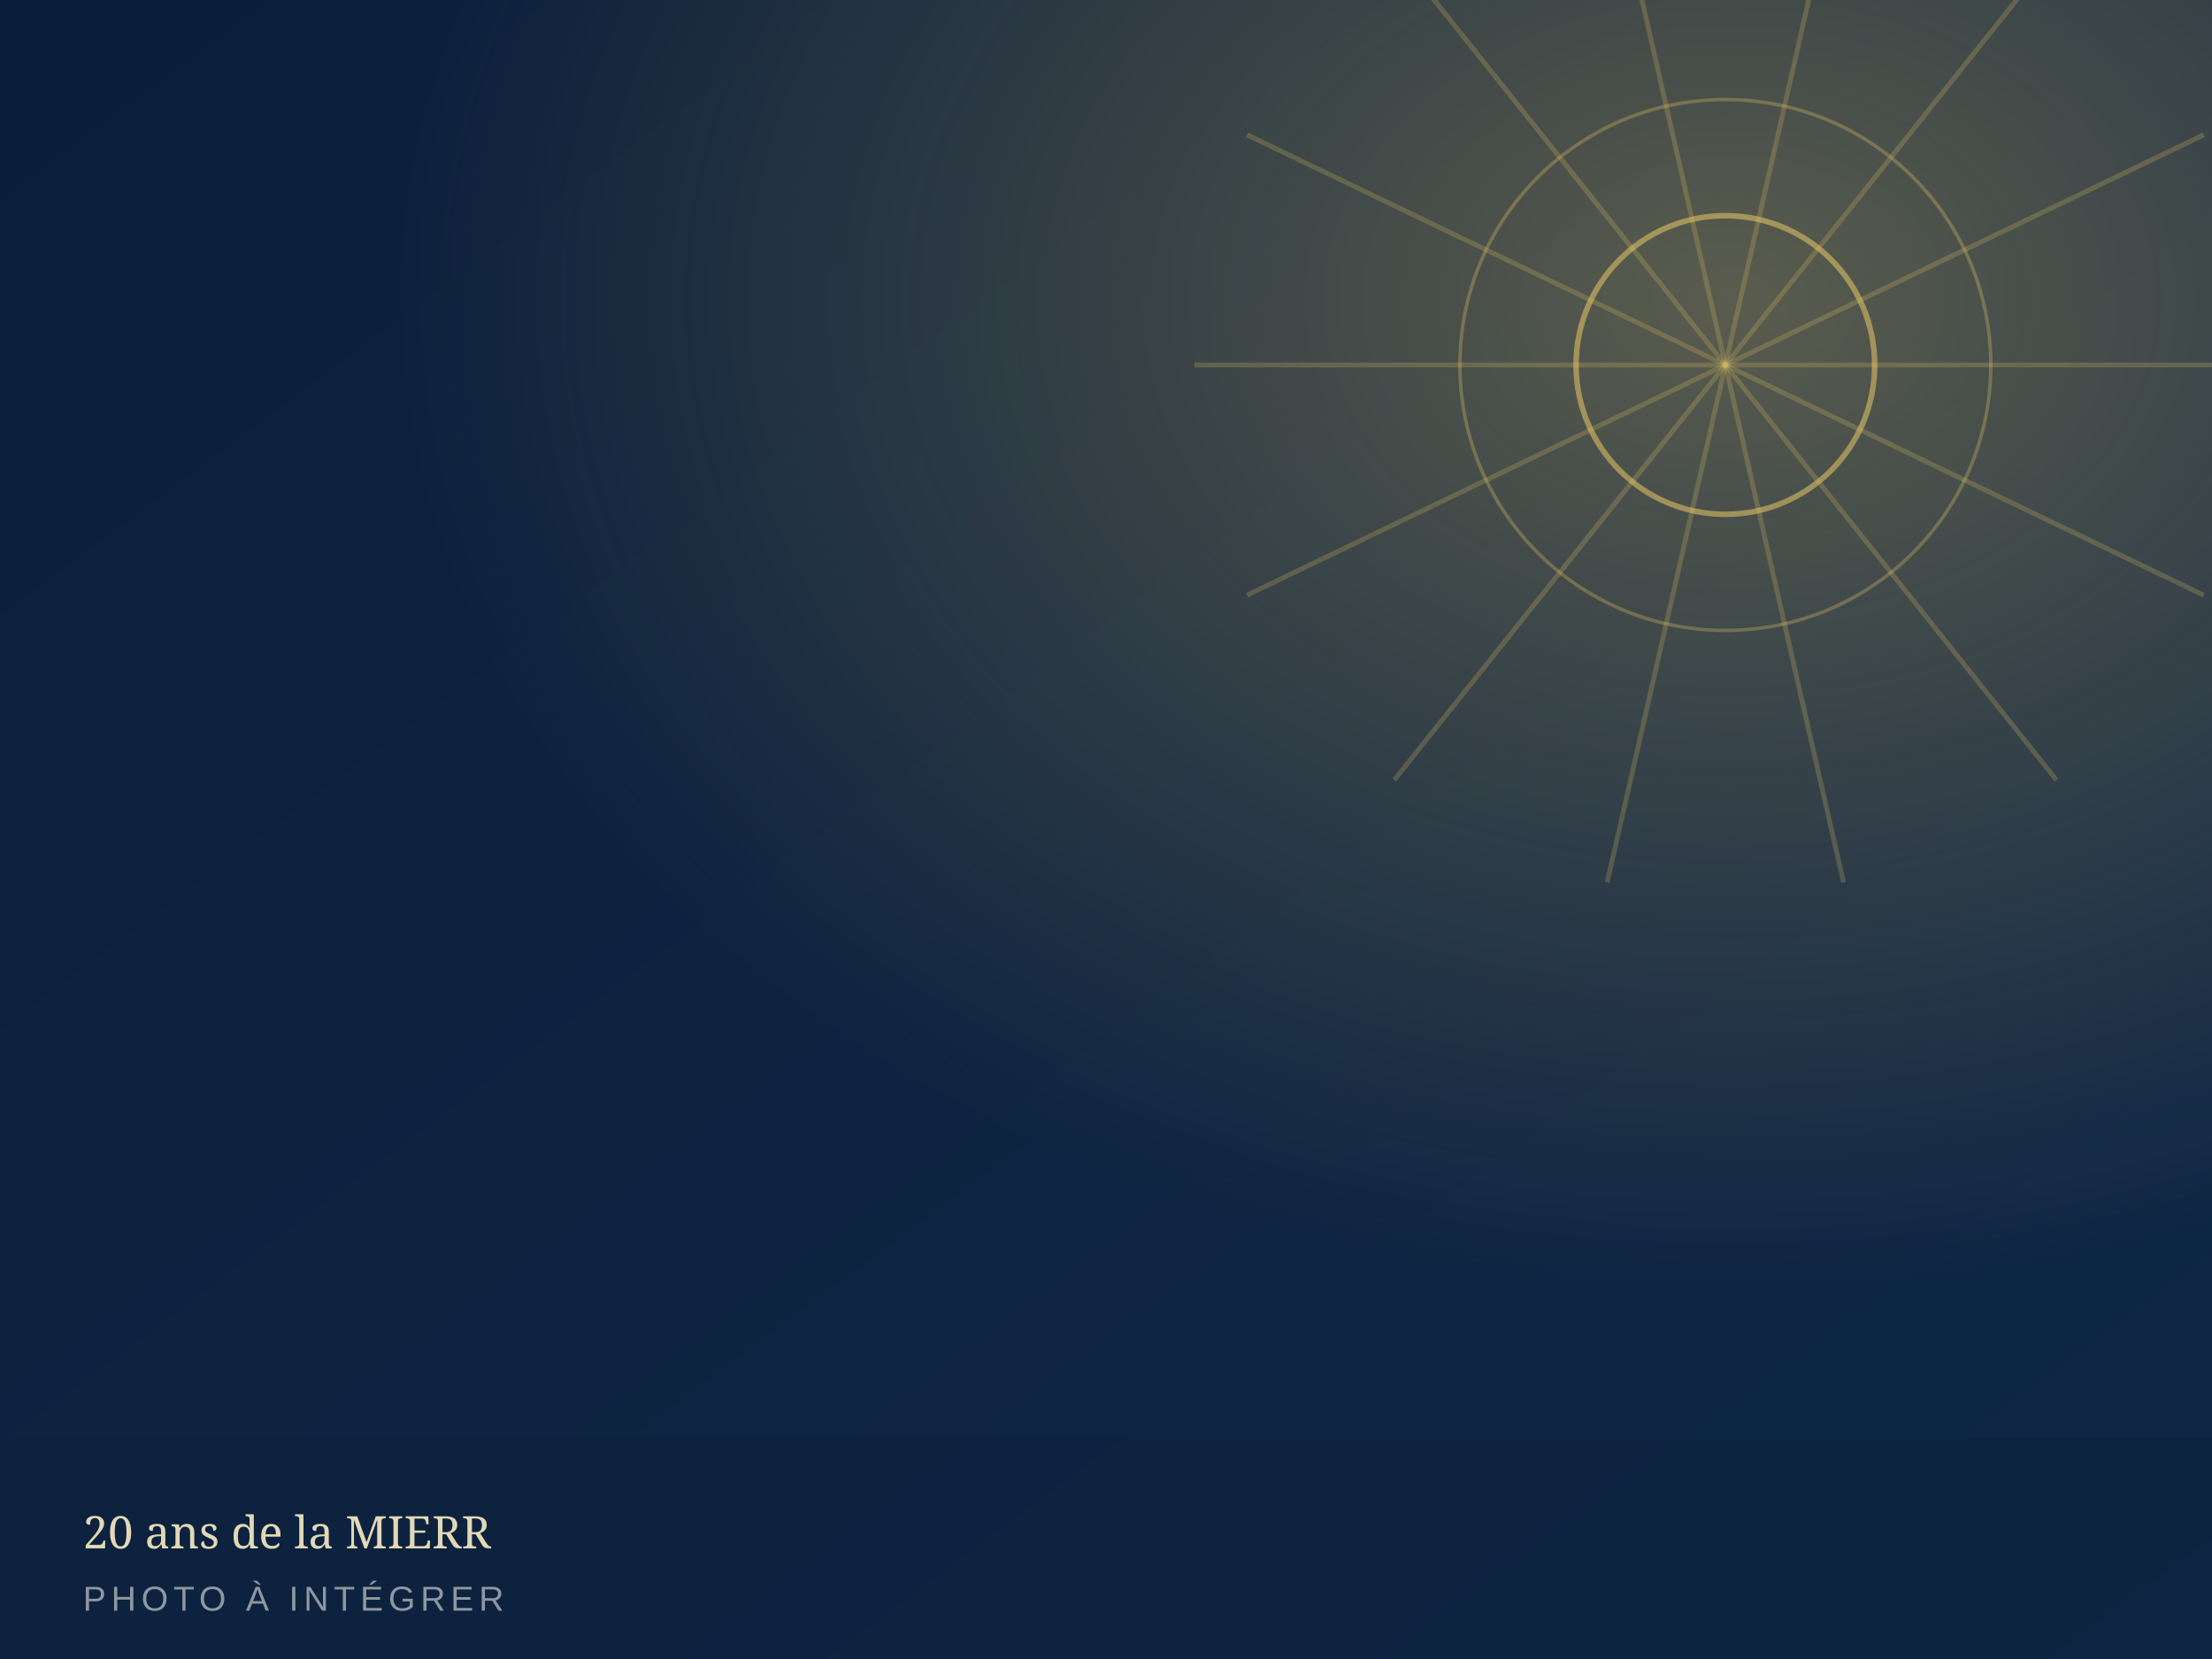
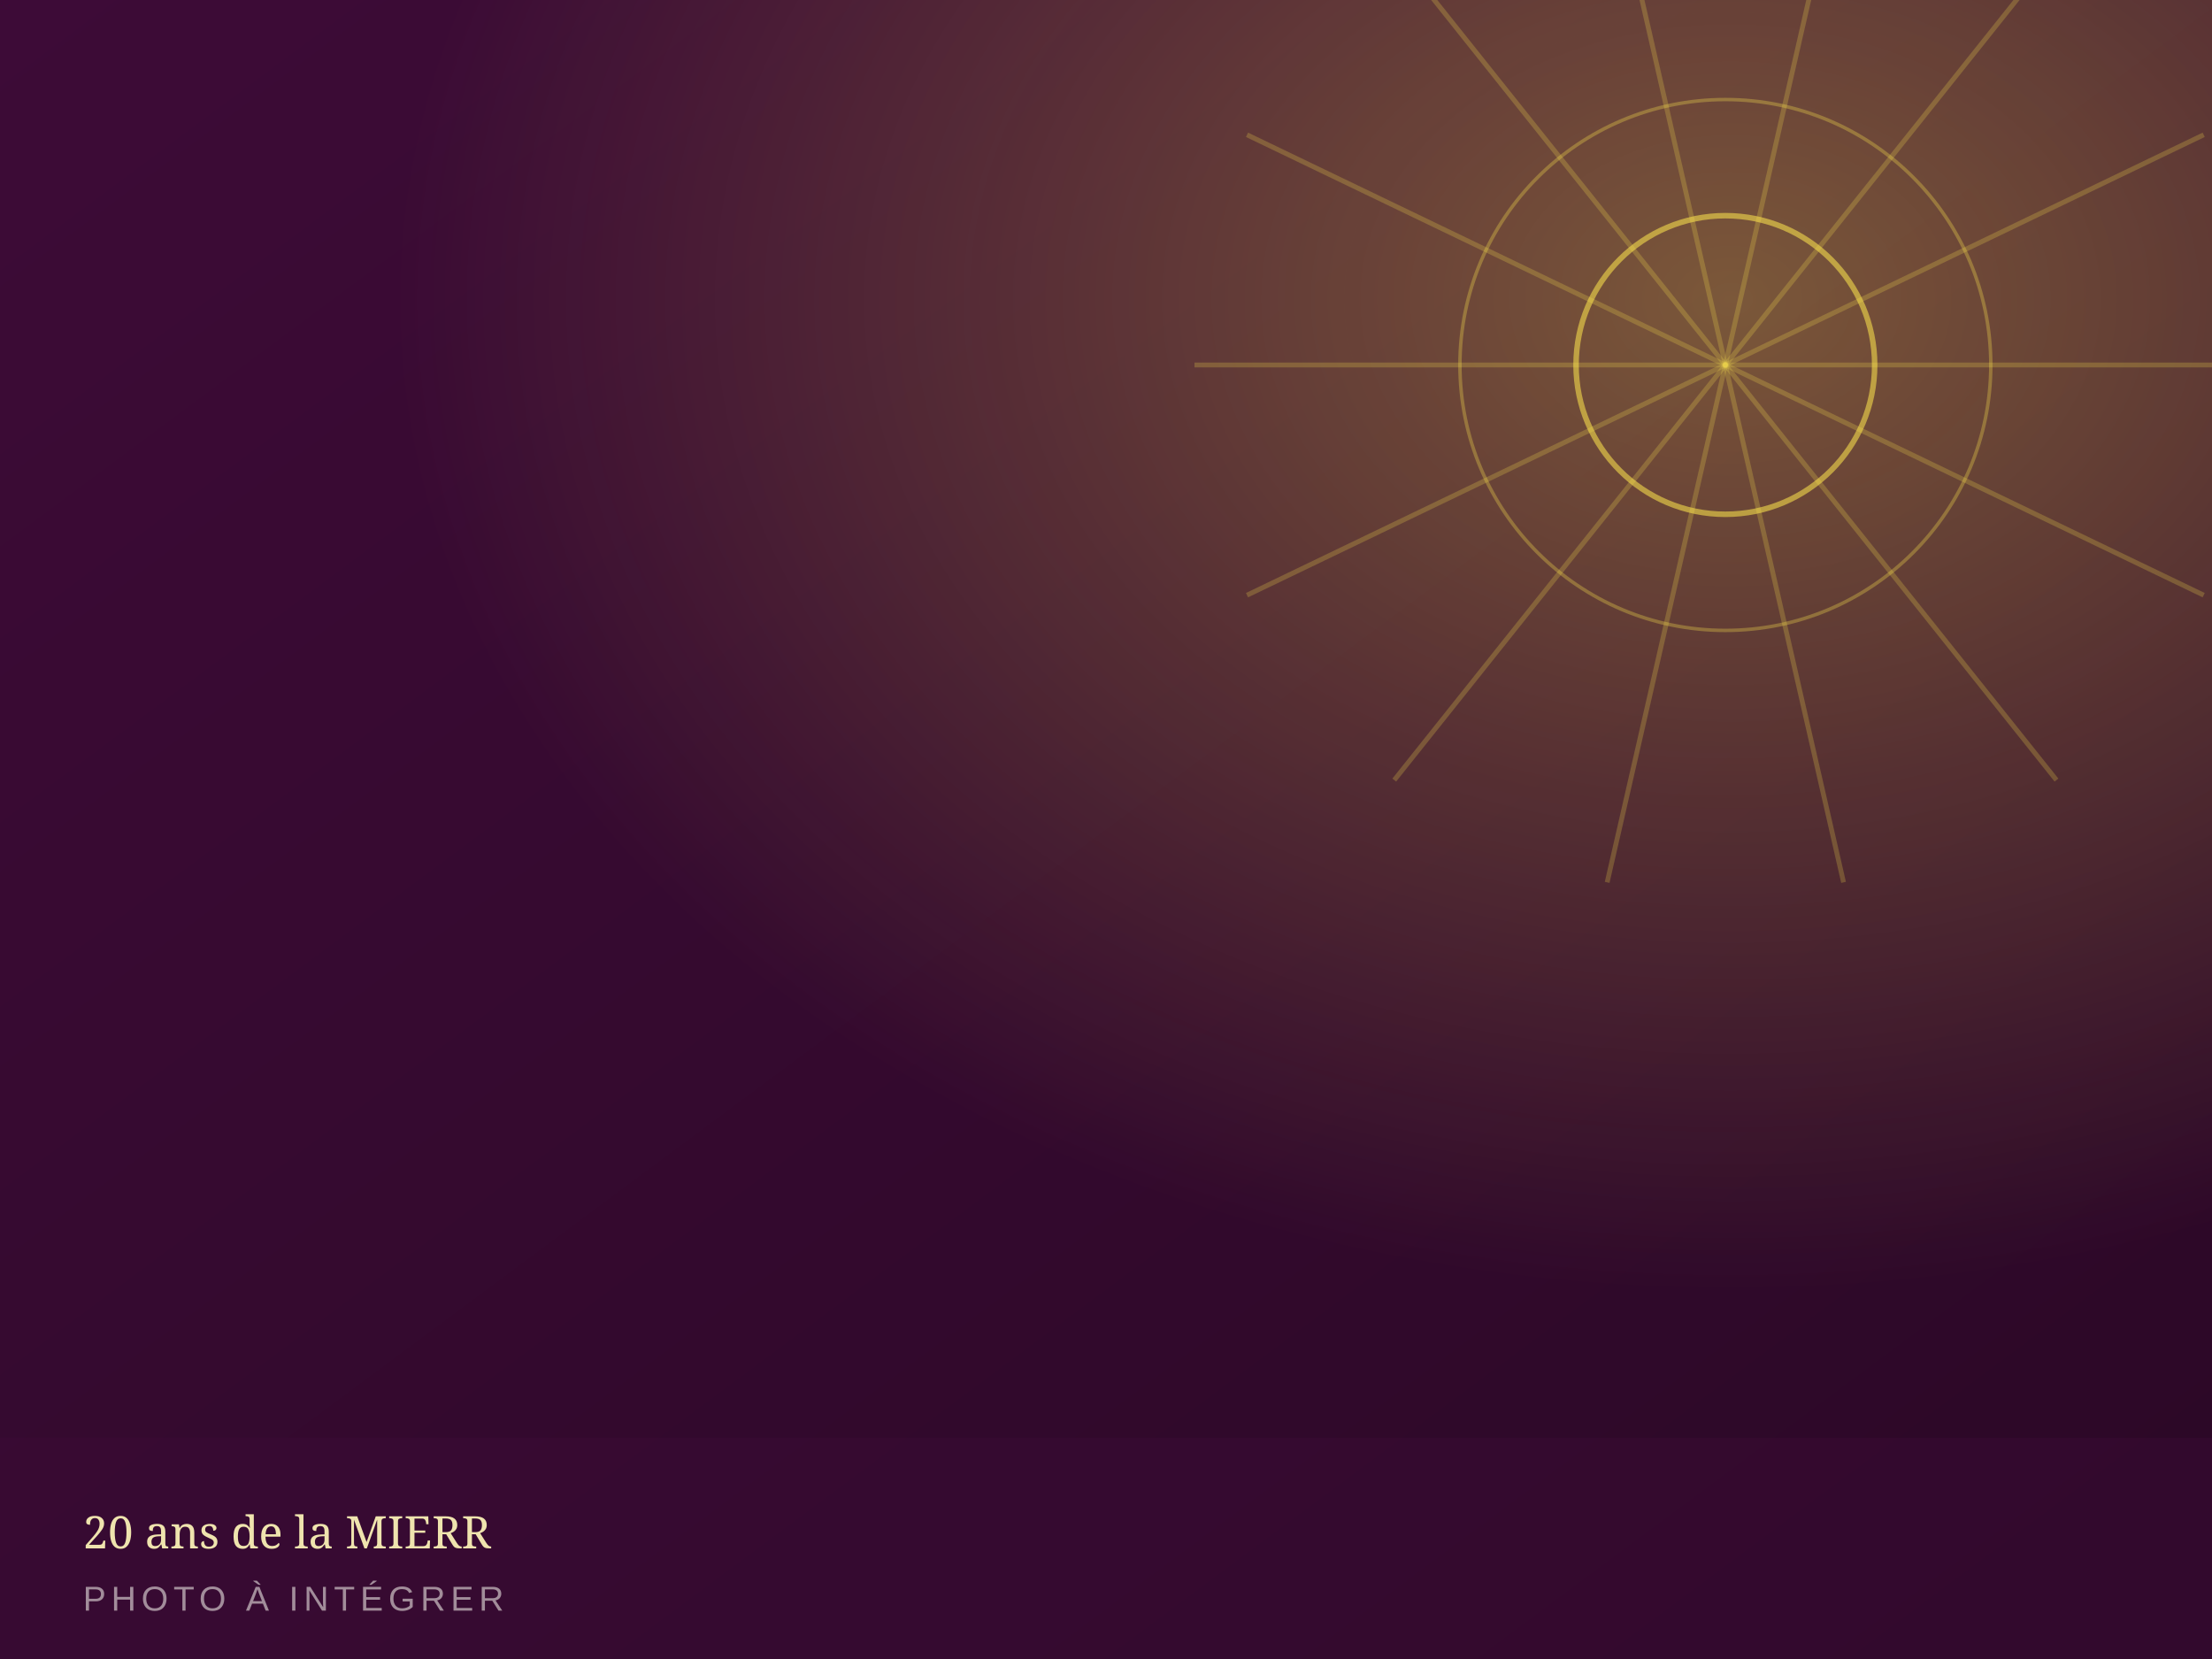
<svg xmlns="http://www.w3.org/2000/svg" viewBox="0 0 640 480" width="640" height="480" role="img" aria-label="20 ans de la MIERR">
  <defs>
    <linearGradient id="g" x1="0%" y1="0%" x2="100%" y2="100%">
-       <stop offset="0%" stop-color="#0B1F3A" />
-       <stop offset="100%" stop-color="#0F2747" />
+       <stop offset="0%" stop-color="#3D0B37" />
+       <stop offset="100%" stop-color="#2B0826" />
    </linearGradient>
    <radialGradient id="r" cx="78%" cy="18%" r="60%">
-       <stop offset="0%" stop-color="#E8C766" stop-opacity=".35" />
-       <stop offset="100%" stop-color="#E8C766" stop-opacity="0" />
+       <stop offset="0%" stop-color="#FFE74D" stop-opacity=".35" />
+       <stop offset="100%" stop-color="#FFE74D" stop-opacity="0" />
    </radialGradient>
  </defs>
  <rect width="640" height="480" fill="url(#g)" />
  <rect width="640" height="480" fill="url(#r)" />
-   <line x1="499.2" y1="105.6" x2="652.8" y2="105.6" stroke="#E8C766" stroke-width="1.4" opacity="0.22" />
-   <line x1="499.2" y1="105.6" x2="637.6" y2="172.2" stroke="#E8C766" stroke-width="1.4" opacity="0.22" />
-   <line x1="499.2" y1="105.6" x2="595.0" y2="225.7" stroke="#E8C766" stroke-width="1.4" opacity="0.22" />
-   <line x1="499.2" y1="105.6" x2="533.4" y2="255.3" stroke="#E8C766" stroke-width="1.4" opacity="0.22" />
-   <line x1="499.2" y1="105.6" x2="465.0" y2="255.3" stroke="#E8C766" stroke-width="1.4" opacity="0.22" />
-   <line x1="499.2" y1="105.6" x2="403.4" y2="225.7" stroke="#E8C766" stroke-width="1.4" opacity="0.22" />
-   <line x1="499.2" y1="105.6" x2="360.8" y2="172.2" stroke="#E8C766" stroke-width="1.4" opacity="0.22" />
-   <line x1="499.2" y1="105.6" x2="345.6" y2="105.6" stroke="#E8C766" stroke-width="1.4" opacity="0.22" />
-   <line x1="499.2" y1="105.6" x2="360.8" y2="39.0" stroke="#E8C766" stroke-width="1.4" opacity="0.22" />
-   <line x1="499.2" y1="105.6" x2="403.4" y2="-14.5" stroke="#E8C766" stroke-width="1.4" opacity="0.22" />
-   <line x1="499.2" y1="105.6" x2="465.0" y2="-44.1" stroke="#E8C766" stroke-width="1.4" opacity="0.22" />
-   <line x1="499.2" y1="105.6" x2="533.4" y2="-44.1" stroke="#E8C766" stroke-width="1.4" opacity="0.22" />
-   <line x1="499.2" y1="105.6" x2="595.0" y2="-14.5" stroke="#E8C766" stroke-width="1.4" opacity="0.22" />
-   <line x1="499.2" y1="105.6" x2="637.6" y2="39.0" stroke="#E8C766" stroke-width="1.4" opacity="0.22" />
-   <circle cx="499.2" cy="105.6" r="43.2" fill="none" stroke="#E8C766" stroke-width="1.6" opacity=".55" />
-   <circle cx="499.2" cy="105.6" r="76.8" fill="none" stroke="#E8C766" stroke-width="1" opacity=".3" />
-   <rect x="0" y="416" width="640" height="64" fill="#0B1F3A" opacity=".38" />
-   <text x="24" y="448" font-family="Georgia, serif" font-size="13" fill="#F4E7C1" opacity=".92">20 ans de la MIERR</text>
+   <line x1="499.2" y1="105.6" x2="652.8" y2="105.6" stroke="#FFE74D" stroke-width="1.4" opacity="0.22" />
+   <line x1="499.2" y1="105.6" x2="637.6" y2="172.2" stroke="#FFE74D" stroke-width="1.4" opacity="0.22" />
+   <line x1="499.2" y1="105.6" x2="595.0" y2="225.7" stroke="#FFE74D" stroke-width="1.4" opacity="0.22" />
+   <line x1="499.2" y1="105.6" x2="533.4" y2="255.3" stroke="#FFE74D" stroke-width="1.4" opacity="0.22" />
+   <line x1="499.2" y1="105.6" x2="465.0" y2="255.3" stroke="#FFE74D" stroke-width="1.4" opacity="0.22" />
+   <line x1="499.2" y1="105.6" x2="403.4" y2="225.7" stroke="#FFE74D" stroke-width="1.4" opacity="0.22" />
+   <line x1="499.2" y1="105.6" x2="360.8" y2="172.2" stroke="#FFE74D" stroke-width="1.4" opacity="0.22" />
+   <line x1="499.2" y1="105.6" x2="345.6" y2="105.6" stroke="#FFE74D" stroke-width="1.4" opacity="0.22" />
+   <line x1="499.2" y1="105.6" x2="360.8" y2="39.0" stroke="#FFE74D" stroke-width="1.4" opacity="0.22" />
+   <line x1="499.2" y1="105.6" x2="403.4" y2="-14.5" stroke="#FFE74D" stroke-width="1.4" opacity="0.22" />
+   <line x1="499.2" y1="105.6" x2="465.0" y2="-44.1" stroke="#FFE74D" stroke-width="1.4" opacity="0.22" />
+   <line x1="499.2" y1="105.6" x2="533.4" y2="-44.1" stroke="#FFE74D" stroke-width="1.4" opacity="0.22" />
+   <line x1="499.2" y1="105.6" x2="595.0" y2="-14.5" stroke="#FFE74D" stroke-width="1.4" opacity="0.22" />
+   <line x1="499.2" y1="105.6" x2="637.6" y2="39.0" stroke="#FFE74D" stroke-width="1.4" opacity="0.22" />
+   <circle cx="499.2" cy="105.6" r="43.2" fill="none" stroke="#FFE74D" stroke-width="1.6" opacity=".55" />
+   <circle cx="499.2" cy="105.6" r="76.8" fill="none" stroke="#FFE74D" stroke-width="1" opacity=".3" />
+   <rect x="0" y="416" width="640" height="64" fill="#3D0B37" opacity=".38" />
+   <text x="24" y="448" font-family="Georgia, serif" font-size="13" fill="#FFF6B8" opacity=".92">20 ans de la MIERR</text>
  <text x="24" y="466" font-family="Arial, sans-serif" font-size="10" letter-spacing="1.5" fill="#FAF7F0" opacity=".55">PHOTO À INTÉGRER</text>
</svg>
